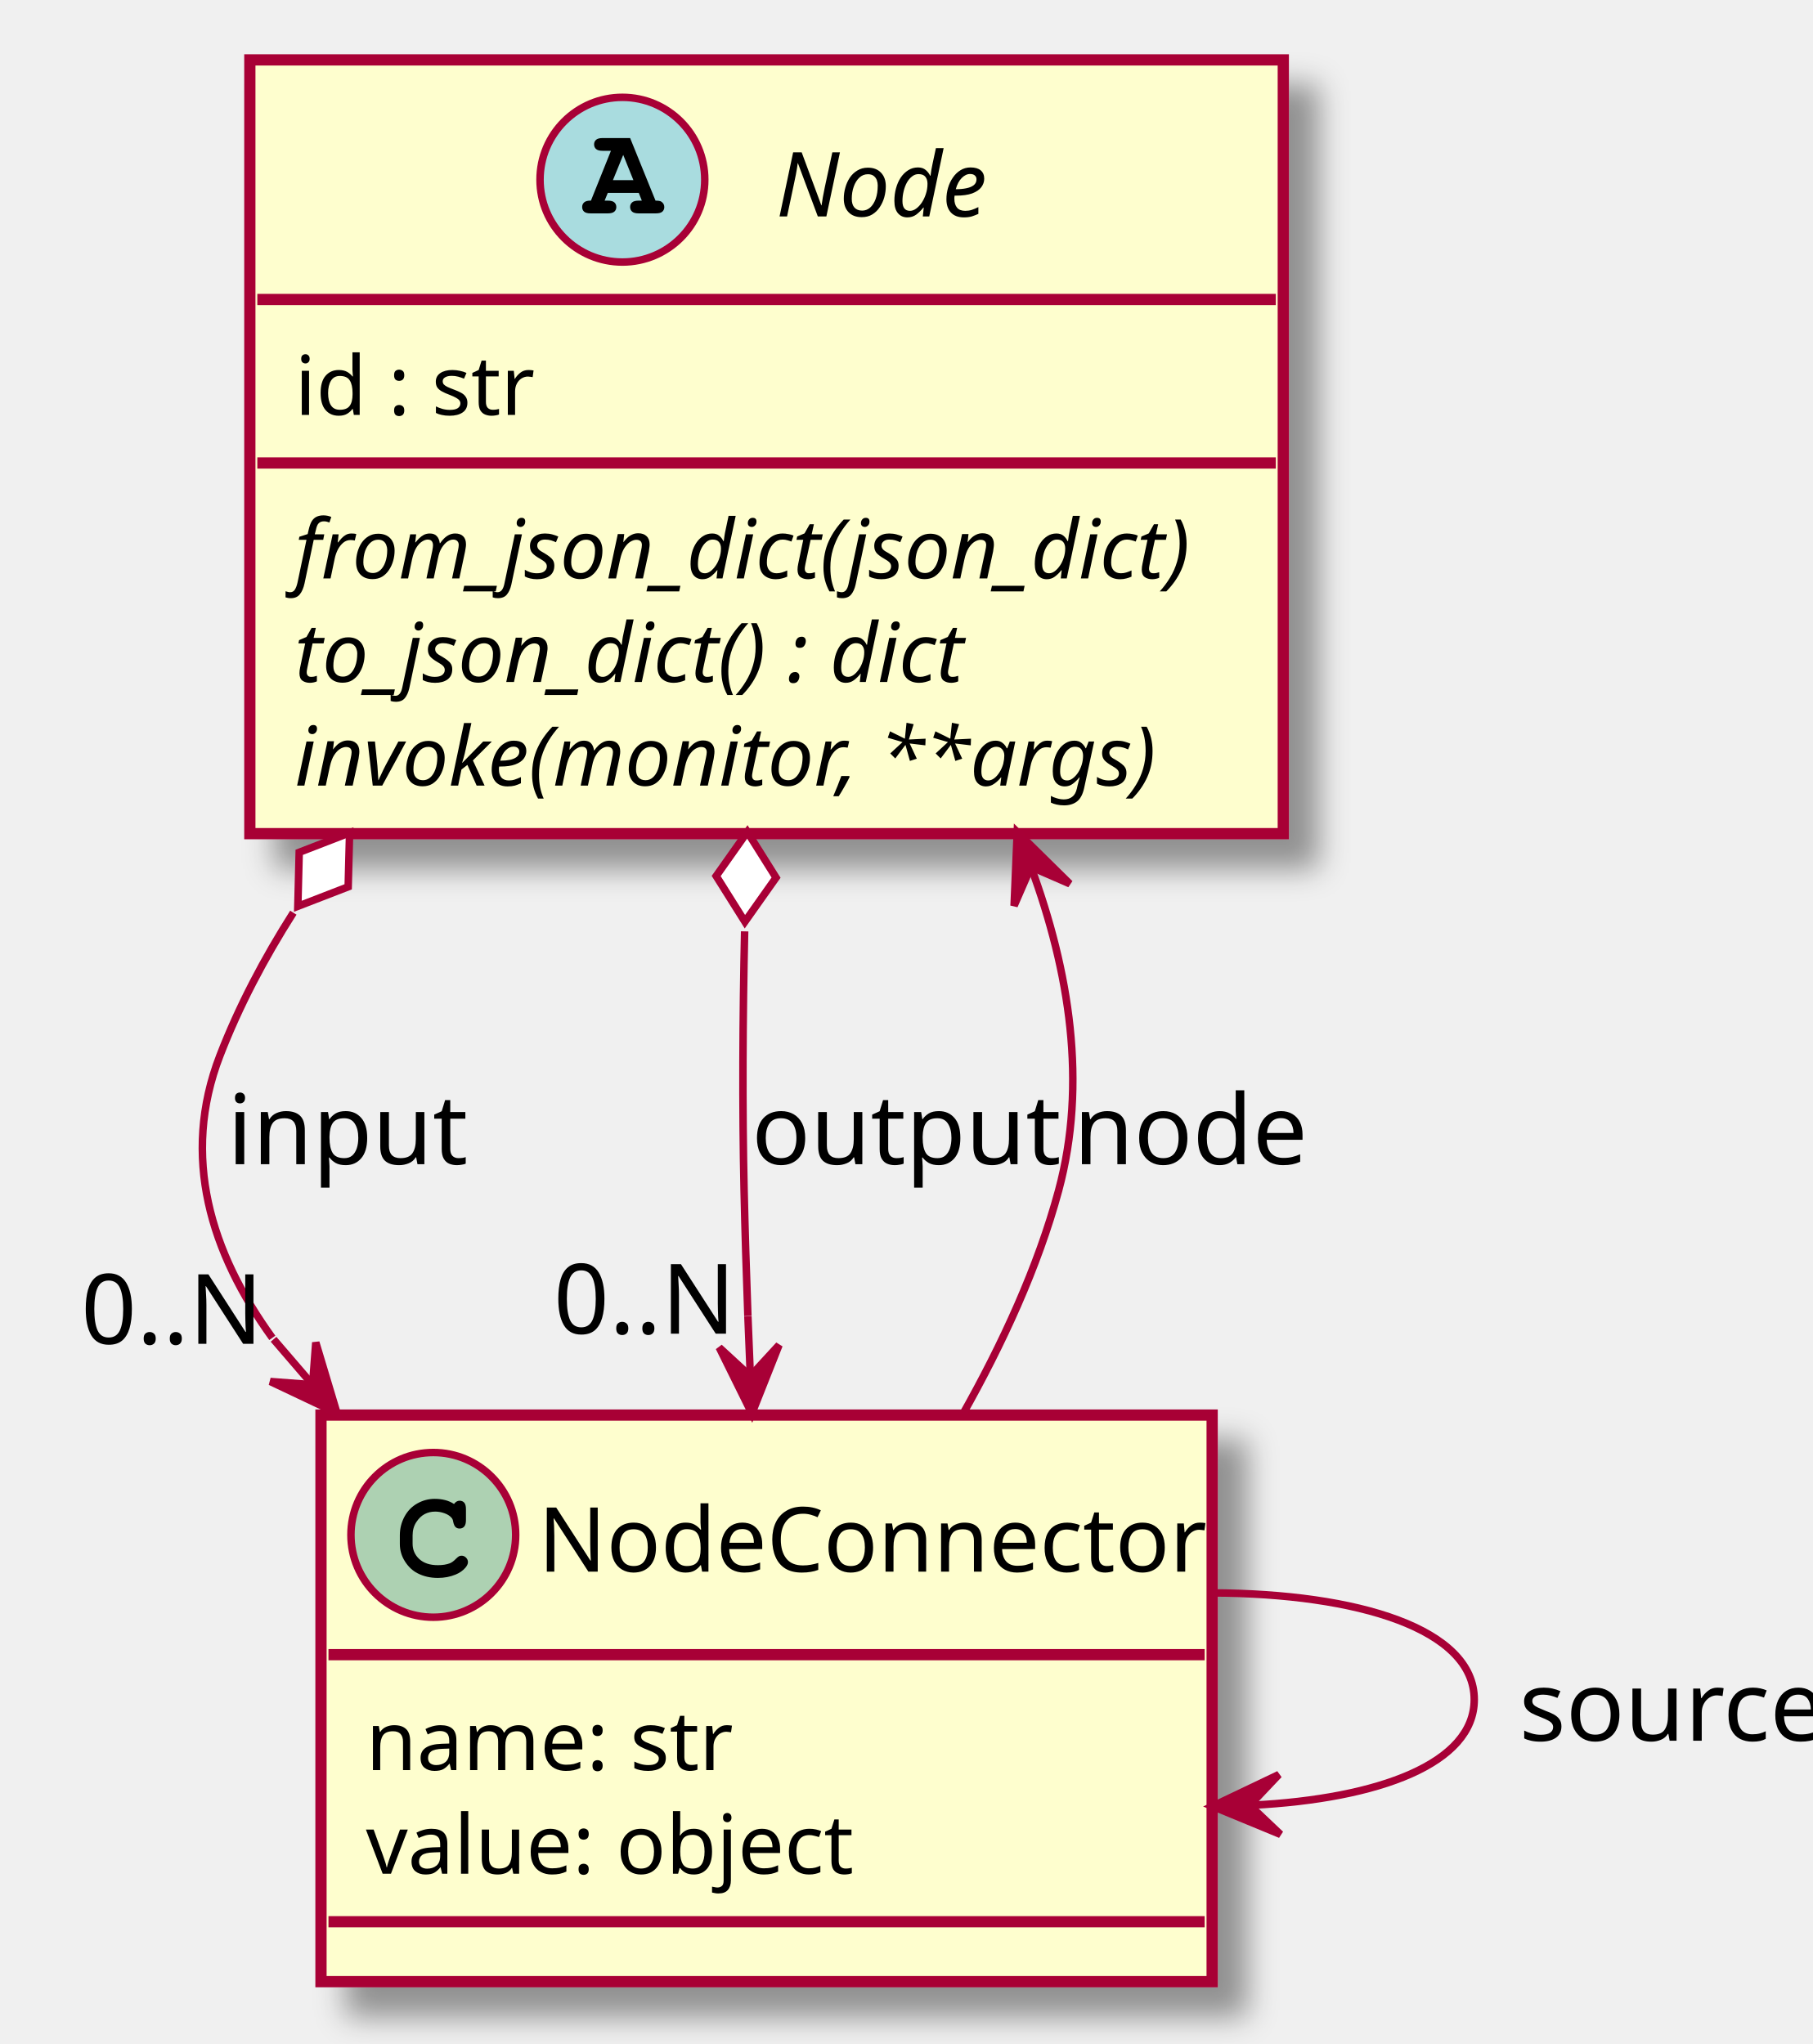
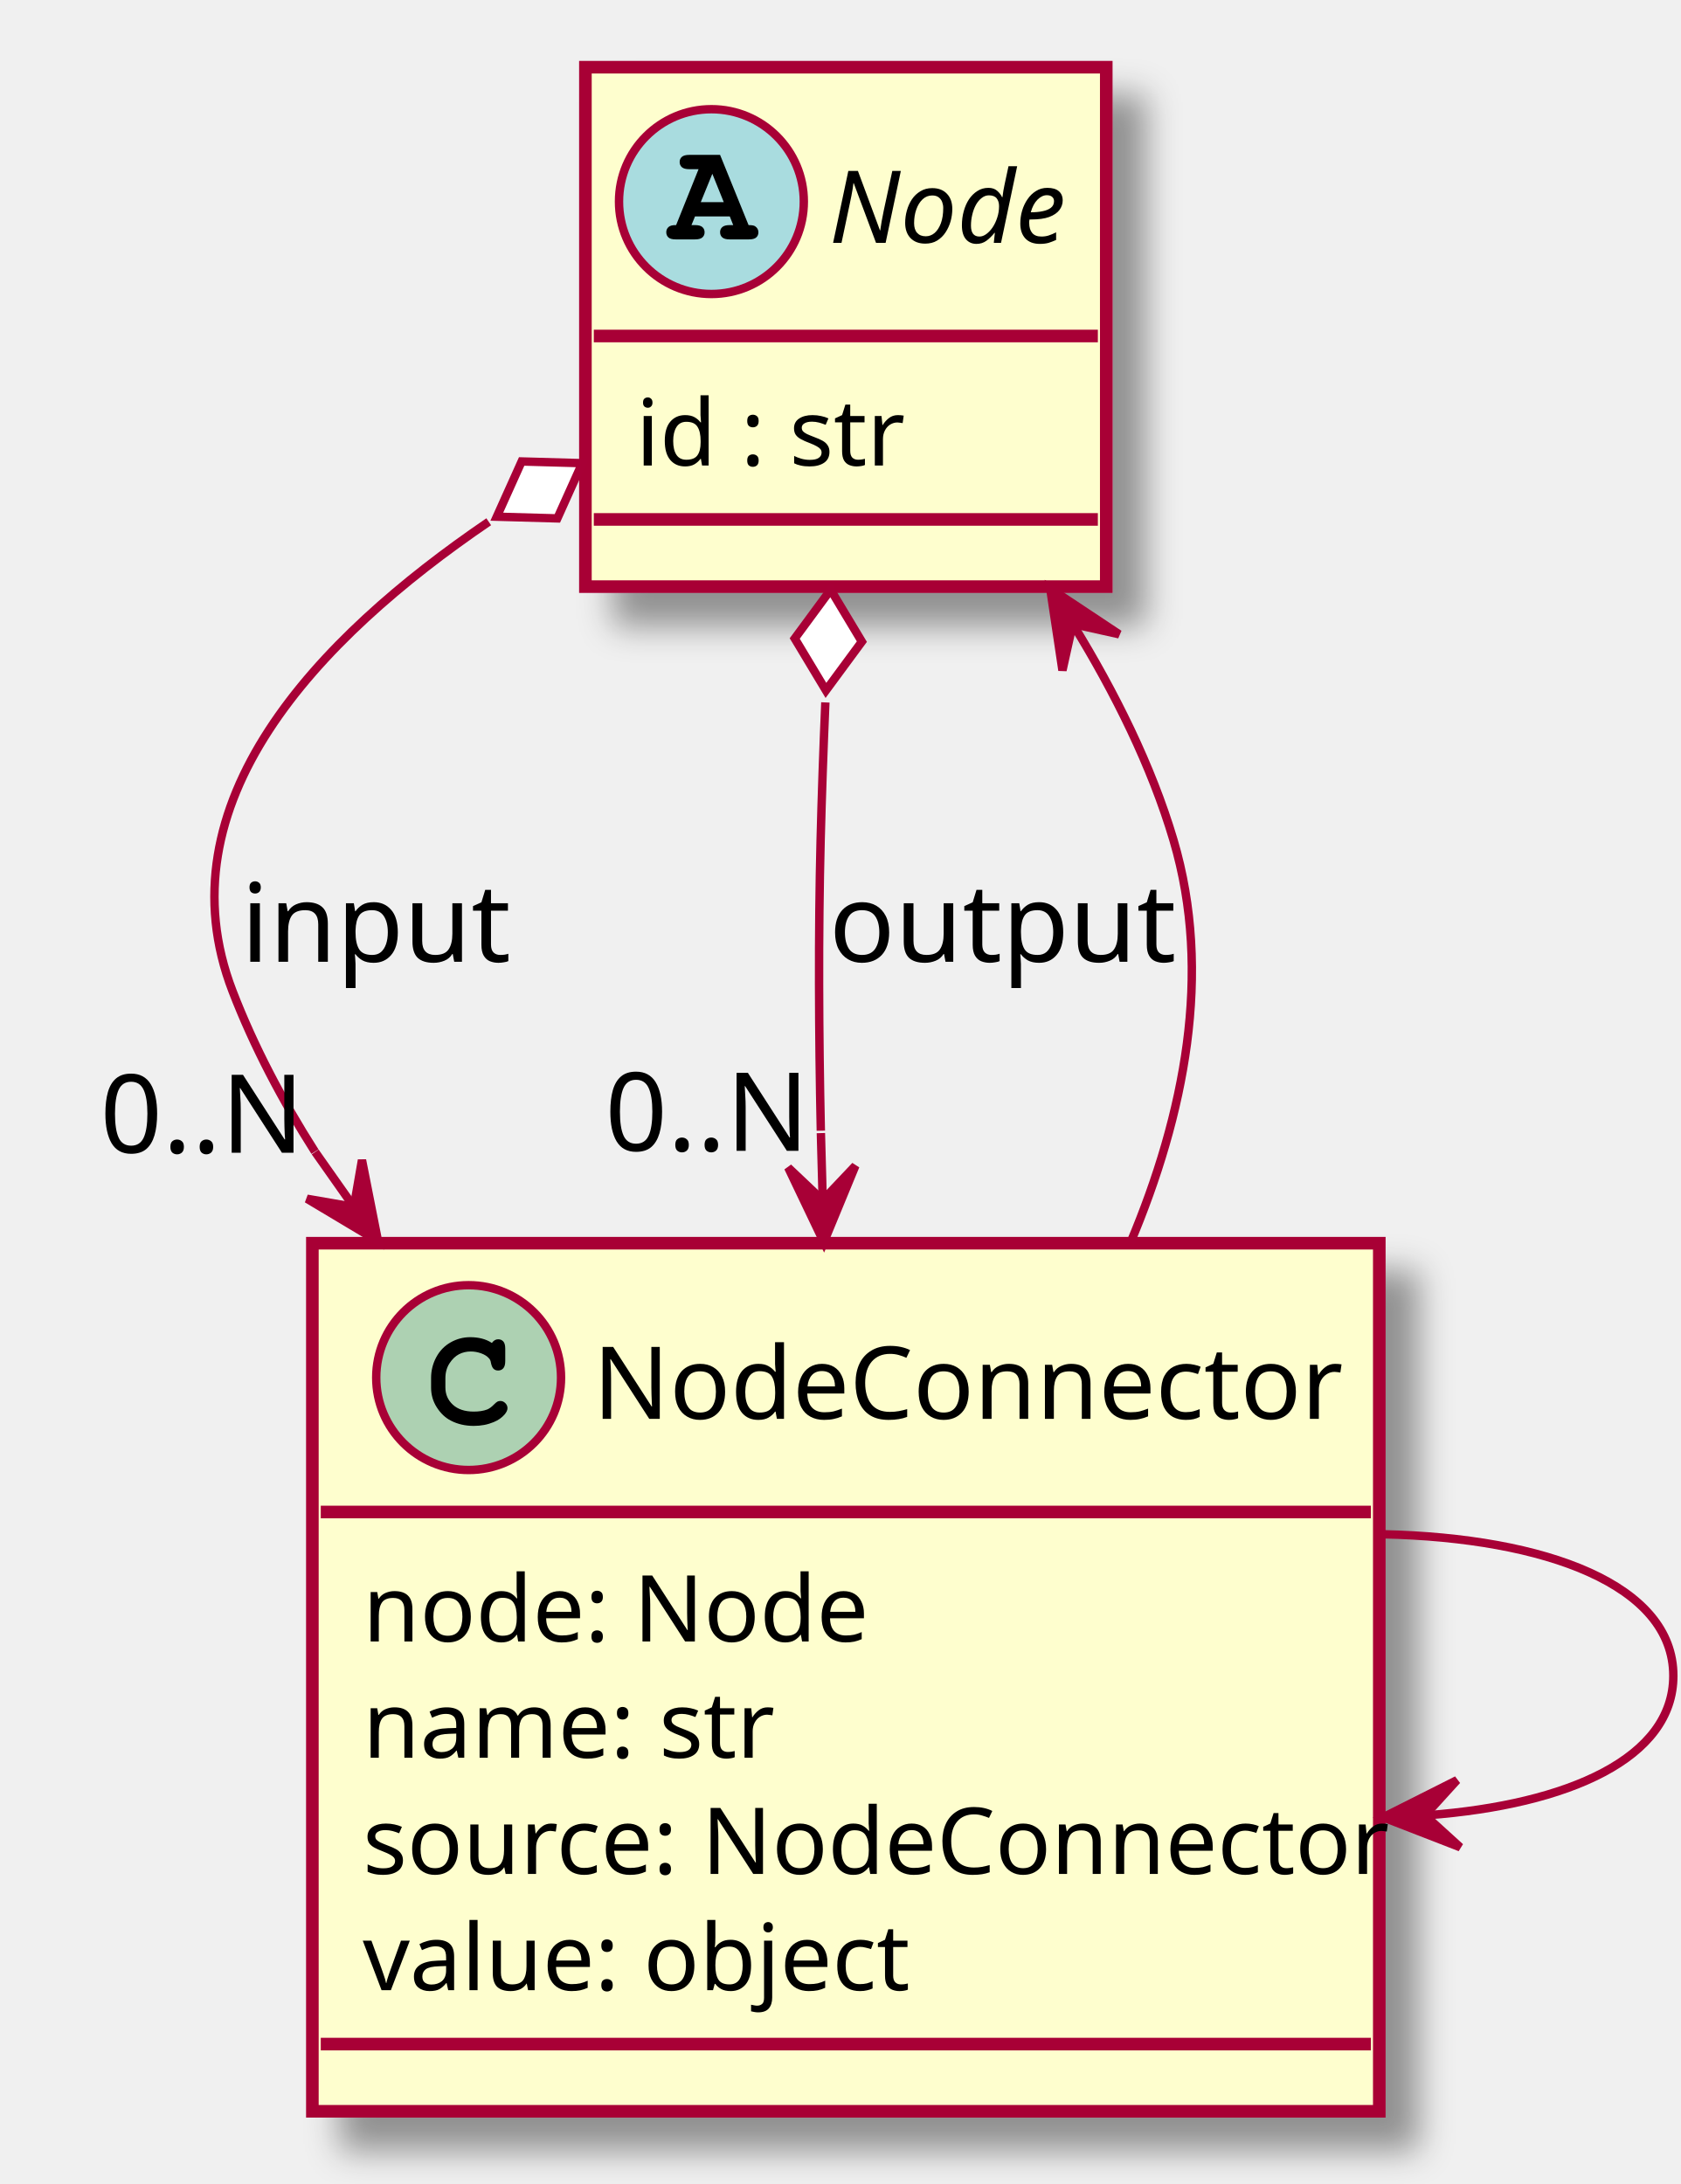
- <svg xmlns="http://www.w3.org/2000/svg" height="273px" style="width:242px;height:273px;" version="1.1" viewBox="0 0 242 273" width="242px">
+ <svg xmlns="http://www.w3.org/2000/svg" height="260px" style="width:200px;height:260px;" version="1.1" viewBox="0 0 200 260" width="200px">
  <defs>
    <filter height="300%" id="f1" width="300%" x="-1" y="-1">
      <feGaussianBlur result="blurOut" stdDeviation="2.0" />
      <feColorMatrix in="blurOut" result="blurOut2" type="matrix" values="0 0 0 0 0 0 0 0 0 0 0 0 0 0 0 0 0 0 .4 0" />
      <feOffset dx="4.0" dy="4.0" in="blurOut2" result="blurOut3" />
      <feBlend in="SourceGraphic" in2="blurOut3" mode="normal" />
    </filter>
  </defs>
  <g>
-     <rect fill="#FEFECE" filter="url(#f1)" height="103.344" style="stroke: #A80036; stroke-width: 1.5;" width="138" x="33.362" y="8" />
-     <ellipse cx="83.112" cy="24" fill="#A9DCDF" rx="11" ry="11" style="stroke: #A80036; stroke-width: 1.0;" />
-     <path d="M85.299,25.766 L81.159,25.766 L80.737,26.797 L81.159,26.797 Q81.768,26.797 82.034,27.031 Q82.299,27.266 82.299,27.656 Q82.299,28.031 82.034,28.266 Q81.768,28.5 81.159,28.5 L78.862,28.5 Q78.252,28.5 77.995,28.266 Q77.737,28.031 77.737,27.641 Q77.737,27.266 78.01,27.023 Q78.284,26.781 78.909,26.797 L81.581,20.141 L80.471,20.141 Q79.862,20.141 79.596,19.906 Q79.331,19.672 79.331,19.281 Q79.331,18.906 79.596,18.672 Q79.862,18.438 80.471,18.438 L84.143,18.438 L87.534,26.797 Q88.127,26.797 88.315,26.938 Q88.706,27.203 88.706,27.656 Q88.706,28.031 88.448,28.266 Q88.19,28.5 87.581,28.5 L85.284,28.5 Q84.674,28.5 84.409,28.266 Q84.143,28.031 84.143,27.641 Q84.143,27.266 84.409,27.031 Q84.674,26.797 85.284,26.797 L85.706,26.797 L85.299,25.766 Z M84.581,24.062 L83.221,20.688 L81.846,24.062 L84.581,24.062 Z " />
-     <text fill="#000000" font-family="sans-serif" font-size="12" font-style="italic" lengthAdjust="spacingAndGlyphs" textLength="30" x="103.612" y="28.91">Node</text>
-     <line style="stroke: #A80036; stroke-width: 1.5;" x1="34.362" x2="170.362" y1="40" y2="40" />
-     <text fill="#000000" font-family="sans-serif" font-size="11" lengthAdjust="spacingAndGlyphs" textLength="30" x="39.362" y="55.419">id : str</text>
-     <line style="stroke: #A80036; stroke-width: 1.5;" x1="34.362" x2="170.362" y1="61.836" y2="61.836" />
-     <text fill="#000000" font-family="sans-serif" font-size="11" font-style="italic" lengthAdjust="spacingAndGlyphs" textLength="126" x="39.362" y="77.255">from_json_dict(json_dict)</text>
-     <text fill="#000000" font-family="sans-serif" font-size="11" font-style="italic" lengthAdjust="spacingAndGlyphs" textLength="95" x="39.362" y="91.091">to_json_dict() : dict</text>
-     <text fill="#000000" font-family="sans-serif" font-size="11" font-style="italic" lengthAdjust="spacingAndGlyphs" textLength="113" x="39.362" y="104.927">invoke(monitor, **args)</text>
-     <rect fill="#FEFECE" filter="url(#f1)" height="75.672" style="stroke: #A80036; stroke-width: 1.5;" width="119" x="42.862" y="189" />
-     <ellipse cx="57.862" cy="205" fill="#ADD1B2" rx="11" ry="11" style="stroke: #A80036; stroke-width: 1.0;" />
-     <path d="M60.627,200.875 Q60.784,200.656 60.971,200.547 Q61.159,200.438 61.377,200.438 Q61.752,200.438 61.987,200.695 Q62.221,200.953 62.221,201.562 L62.221,203.016 Q62.221,203.625 61.987,203.891 Q61.752,204.156 61.377,204.156 Q61.034,204.156 60.831,203.953 Q60.627,203.766 60.518,203.25 Q60.471,202.891 60.284,202.703 Q59.956,202.328 59.346,202.109 Q58.737,201.891 58.112,201.891 Q57.346,201.891 56.714,202.219 Q56.081,202.547 55.589,203.297 Q55.096,204.047 55.096,205.078 L55.096,206.172 Q55.096,207.406 55.987,208.227 Q56.877,209.047 58.471,209.047 Q59.409,209.047 60.065,208.797 Q60.456,208.641 60.877,208.203 Q61.143,207.938 61.292,207.859 Q61.44,207.781 61.643,207.781 Q61.971,207.781 62.229,208.039 Q62.487,208.297 62.487,208.641 Q62.487,208.984 62.143,209.391 Q61.643,209.969 60.846,210.297 Q59.768,210.75 58.471,210.75 Q56.956,210.75 55.752,210.125 Q54.768,209.625 54.081,208.555 Q53.393,207.484 53.393,206.203 L53.393,205.047 Q53.393,203.719 54.01,202.57 Q54.627,201.422 55.721,200.805 Q56.815,200.188 58.049,200.188 Q58.784,200.188 59.432,200.352 Q60.081,200.516 60.627,200.875 Z " />
-     <text fill="#000000" font-family="sans-serif" font-size="12" lengthAdjust="spacingAndGlyphs" textLength="87" x="71.862" y="209.91">NodeConnector</text>
-     <line style="stroke: #A80036; stroke-width: 1.5;" x1="43.862" x2="160.862" y1="221" y2="221" />
-     <text fill="#000000" font-family="sans-serif" font-size="11" lengthAdjust="spacingAndGlyphs" textLength="45" x="48.862" y="236.419">name: str</text>
-     <text fill="#000000" font-family="sans-serif" font-size="11" lengthAdjust="spacingAndGlyphs" textLength="61" x="48.862" y="250.255">value: object</text>
-     <line style="stroke: #A80036; stroke-width: 1.5;" x1="43.862" x2="160.862" y1="256.672" y2="256.672" />
-     <path d="M39.169,121.899 C35.276,128.005 31.909,134.4 29.362,141 C24.161,154.478 28.121,167.289 36.365,178.686 " fill="none" style="stroke: #A80036; stroke-width: 1.0;" />
-     <polygon fill="#A80036" points="45,188.734,42.168,179.302,41.741,184.942,36.1,184.516,45,188.734" style="stroke: #A80036; stroke-width: 1.0;" />
-     <line style="stroke: #A80036; stroke-width: 1.0;" x1="41.741" x2="36.527" y1="184.942" y2="178.875" />
-     <polygon fill="#FFFFFF" points="46.679,111.235,39.954,113.837,39.769,121.046,46.494,118.444,46.679,111.235" style="stroke: #A80036; stroke-width: 1.0;" />
-     <text fill="#000000" font-family="sans-serif" font-size="13" lengthAdjust="spacingAndGlyphs" textLength="28" x="30.362" y="155.495">input</text>
-     <text fill="#000000" font-family="sans-serif" font-size="13" lengthAdjust="spacingAndGlyphs" textLength="24" x="10.812" y="179.484">0..N</text>
-     <path d="M99.433,124.393 C99.185,135.912 99.112,147.813 99.362,159 C99.484,164.435 99.661,170.116 99.869,175.772 " fill="none" style="stroke: #A80036; stroke-width: 1.0;" />
-     <polygon fill="#A80036" points="100.4,188.799,104.03,179.643,100.196,183.803,96.037,179.969,100.4,188.799" style="stroke: #A80036; stroke-width: 1.0;" />
-     <line style="stroke: #A80036; stroke-width: 1.0;" x1="100.196" x2="99.87" y1="183.803" y2="175.81" />
-     <polygon fill="#FFFFFF" points="99.796,111.112,95.634,117.001,99.469,123.108,103.631,117.219,99.796,111.112" style="stroke: #A80036; stroke-width: 1.0;" />
-     <text fill="#000000" font-family="sans-serif" font-size="13" lengthAdjust="spacingAndGlyphs" textLength="36" x="100.362" y="155.495">output</text>
-     <text fill="#000000" font-family="sans-serif" font-size="13" lengthAdjust="spacingAndGlyphs" textLength="24" x="73.913" y="178.125">0..N</text>
-     <path d="M128.54,188.925 C133.817,179.576 138.592,169.266 141.362,159 C145.215,144.721 142.8,129.695 137.674,115.799 " fill="none" style="stroke: #A80036; stroke-width: 1.0;" />
-     <polygon fill="#A80036" points="135.837,111.132,135.414,120.972,137.669,115.784,142.857,118.04,135.837,111.132" style="stroke: #A80036; stroke-width: 1.0;" />
-     <text fill="#000000" font-family="sans-serif" font-size="13" lengthAdjust="spacingAndGlyphs" textLength="28" x="143.362" y="155.495">node</text>
-     <path d="M161.885,212.751 C181.357,212.825 196.862,217.574 196.862,227 C196.862,235.542 184.128,240.244 167.248,241.105 " fill="none" style="stroke: #A80036; stroke-width: 1.0;" />
-     <polygon fill="#A80036" points="161.885,241.249,170.989,245.006,166.883,241.115,170.774,237.009,161.885,241.249" style="stroke: #A80036; stroke-width: 1.0;" />
-     <text fill="#000000" font-family="sans-serif" font-size="13" lengthAdjust="spacingAndGlyphs" textLength="39" x="202.862" y="232.495">source</text>
+     <rect fill="#FEFECE" filter="url(#f1)" height="61.836" style="stroke: #A80036; stroke-width: 1.5;" width="62" x="69.683" y="8" />
+     <ellipse cx="84.683" cy="24" fill="#A9DCDF" rx="11" ry="11" style="stroke: #A80036; stroke-width: 1.0;" />
+     <path d="M86.871,25.766 L82.73,25.766 L82.308,26.797 L82.73,26.797 Q83.339,26.797 83.605,27.031 Q83.871,27.266 83.871,27.656 Q83.871,28.031 83.605,28.266 Q83.339,28.5 82.73,28.5 L80.433,28.5 Q79.824,28.5 79.566,28.266 Q79.308,28.031 79.308,27.641 Q79.308,27.266 79.581,27.023 Q79.855,26.781 80.48,26.797 L83.152,20.141 L82.042,20.141 Q81.433,20.141 81.167,19.906 Q80.902,19.672 80.902,19.281 Q80.902,18.906 81.167,18.672 Q81.433,18.438 82.042,18.438 L85.714,18.438 L89.105,26.797 Q89.699,26.797 89.886,26.938 Q90.277,27.203 90.277,27.656 Q90.277,28.031 90.019,28.266 Q89.761,28.5 89.152,28.5 L86.855,28.5 Q86.246,28.5 85.98,28.266 Q85.714,28.031 85.714,27.641 Q85.714,27.266 85.98,27.031 Q86.246,26.797 86.855,26.797 L87.277,26.797 L86.871,25.766 Z M86.152,24.062 L84.792,20.688 L83.417,24.062 L86.152,24.062 Z " />
+     <text fill="#000000" font-family="sans-serif" font-size="12" font-style="italic" lengthAdjust="spacingAndGlyphs" textLength="30" x="98.683" y="28.91">Node</text>
+     <line style="stroke: #A80036; stroke-width: 1.5;" x1="70.683" x2="130.683" y1="40" y2="40" />
+     <text fill="#000000" font-family="sans-serif" font-size="11" lengthAdjust="spacingAndGlyphs" textLength="30" x="75.683" y="55.419">id : str</text>
+     <line style="stroke: #A80036; stroke-width: 1.5;" x1="70.683" x2="130.683" y1="61.836" y2="61.836" />
+     <rect fill="#FEFECE" filter="url(#f1)" height="103.344" style="stroke: #A80036; stroke-width: 1.5;" width="127" x="37.183" y="148" />
+     <ellipse cx="55.783" cy="164" fill="#ADD1B2" rx="11" ry="11" style="stroke: #A80036; stroke-width: 1.0;" />
+     <path d="M58.549,159.875 Q58.705,159.656 58.892,159.547 Q59.08,159.438 59.299,159.438 Q59.674,159.438 59.908,159.695 Q60.142,159.953 60.142,160.562 L60.142,162.016 Q60.142,162.625 59.908,162.891 Q59.674,163.156 59.299,163.156 Q58.955,163.156 58.752,162.953 Q58.549,162.766 58.439,162.25 Q58.392,161.891 58.205,161.703 Q57.877,161.328 57.267,161.109 Q56.658,160.891 56.033,160.891 Q55.267,160.891 54.635,161.219 Q54.002,161.547 53.51,162.297 Q53.017,163.047 53.017,164.078 L53.017,165.172 Q53.017,166.406 53.908,167.227 Q54.799,168.047 56.392,168.047 Q57.33,168.047 57.986,167.797 Q58.377,167.641 58.799,167.203 Q59.064,166.938 59.213,166.859 Q59.361,166.781 59.564,166.781 Q59.892,166.781 60.15,167.039 Q60.408,167.297 60.408,167.641 Q60.408,167.984 60.064,168.391 Q59.564,168.969 58.767,169.297 Q57.689,169.75 56.392,169.75 Q54.877,169.75 53.674,169.125 Q52.689,168.625 52.002,167.555 Q51.314,166.484 51.314,165.203 L51.314,164.047 Q51.314,162.719 51.931,161.57 Q52.549,160.422 53.642,159.805 Q54.736,159.188 55.971,159.188 Q56.705,159.188 57.353,159.352 Q58.002,159.516 58.549,159.875 Z " />
+     <text fill="#000000" font-family="sans-serif" font-size="12" lengthAdjust="spacingAndGlyphs" textLength="87" x="70.583" y="168.91">NodeConnector</text>
+     <line style="stroke: #A80036; stroke-width: 1.5;" x1="38.183" x2="163.183" y1="180" y2="180" />
+     <text fill="#000000" font-family="sans-serif" font-size="11" lengthAdjust="spacingAndGlyphs" textLength="55" x="43.183" y="195.419">node: Node</text>
+     <text fill="#000000" font-family="sans-serif" font-size="11" lengthAdjust="spacingAndGlyphs" textLength="45" x="43.183" y="209.255">name: str</text>
+     <text fill="#000000" font-family="sans-serif" font-size="11" lengthAdjust="spacingAndGlyphs" textLength="115" x="43.183" y="223.091">source: NodeConnector</text>
+     <text fill="#000000" font-family="sans-serif" font-size="11" lengthAdjust="spacingAndGlyphs" textLength="61" x="43.183" y="236.927">value: object</text>
+     <line style="stroke: #A80036; stroke-width: 1.5;" x1="38.183" x2="163.183" y1="243.344" y2="243.344" />
+     <path d="M58.176,62.113 C37.628,76.095 19.08,95.706 27.683,118 C30.23,124.6 33.597,130.995 37.49,137.101 " fill="none" style="stroke: #A80036; stroke-width: 1.0;" />
+     <polygon fill="#A80036" points="45,147.765,43.088,138.103,42.121,143.677,36.547,142.71,45,147.765" style="stroke: #A80036; stroke-width: 1.0;" />
+     <line style="stroke: #A80036; stroke-width: 1.0;" x1="42.121" x2="37.514" y1="143.677" y2="137.136" />
+     <polygon fill="#FFFFFF" points="69.303,55.138,62.095,54.936,59.136,61.512,66.344,61.714,69.303,55.138" style="stroke: #A80036; stroke-width: 1.0;" />
+     <text fill="#000000" font-family="sans-serif" font-size="13" lengthAdjust="spacingAndGlyphs" textLength="28" x="28.683" y="114.495">input</text>
+     <text fill="#000000" font-family="sans-serif" font-size="13" lengthAdjust="spacingAndGlyphs" textLength="24" x="11.905" y="137.234">0..N</text>
+     <path d="M98.246,83.621 C98.014,89.133 97.816,94.697 97.683,100 C97.403,111.187 97.463,123.087 97.706,134.606 " fill="none" style="stroke: #A80036; stroke-width: 1.0;" />
+     <polygon fill="#A80036" points="98.066,147.887,101.82,138.782,97.93,142.889,93.823,138.999,98.066,147.887" style="stroke: #A80036; stroke-width: 1.0;" />
+     <line style="stroke: #A80036; stroke-width: 1.0;" x1="97.93" x2="97.713" y1="142.889" y2="134.892" />
+     <polygon fill="#FFFFFF" points="98.878,70.205,94.6,76.01,98.313,82.192,102.591,76.386,98.878,70.205" style="stroke: #A80036; stroke-width: 1.0;" />
+     <text fill="#000000" font-family="sans-serif" font-size="13" lengthAdjust="spacingAndGlyphs" textLength="36" x="98.683" y="114.495">output</text>
+     <text fill="#000000" font-family="sans-serif" font-size="13" lengthAdjust="spacingAndGlyphs" textLength="24" x="72.011" y="137">0..N</text>
+     <path d="M134.546,147.982 C140.964,132.756 144.388,115.87 139.683,100 C137.061,91.156 132.679,82.394 127.779,74.412 " fill="none" style="stroke: #A80036; stroke-width: 1.0;" />
+     <polygon fill="#A80036" points="125.011,70.062,126.468,79.802,127.695,74.28,133.217,75.508,125.011,70.062" style="stroke: #A80036; stroke-width: 1.0;" />
+     <path d="M164.631,182.651 C184.024,183.073 199.183,188.69 199.183,199.5 C199.183,209.297 186.733,214.828 169.964,216.094 " fill="none" style="stroke: #A80036; stroke-width: 1.0;" />
+     <polygon fill="#A80036" points="164.631,216.349,173.813,219.913,169.625,216.109,173.429,211.922,164.631,216.349" style="stroke: #A80036; stroke-width: 1.0;" />
  </g>
</svg>
